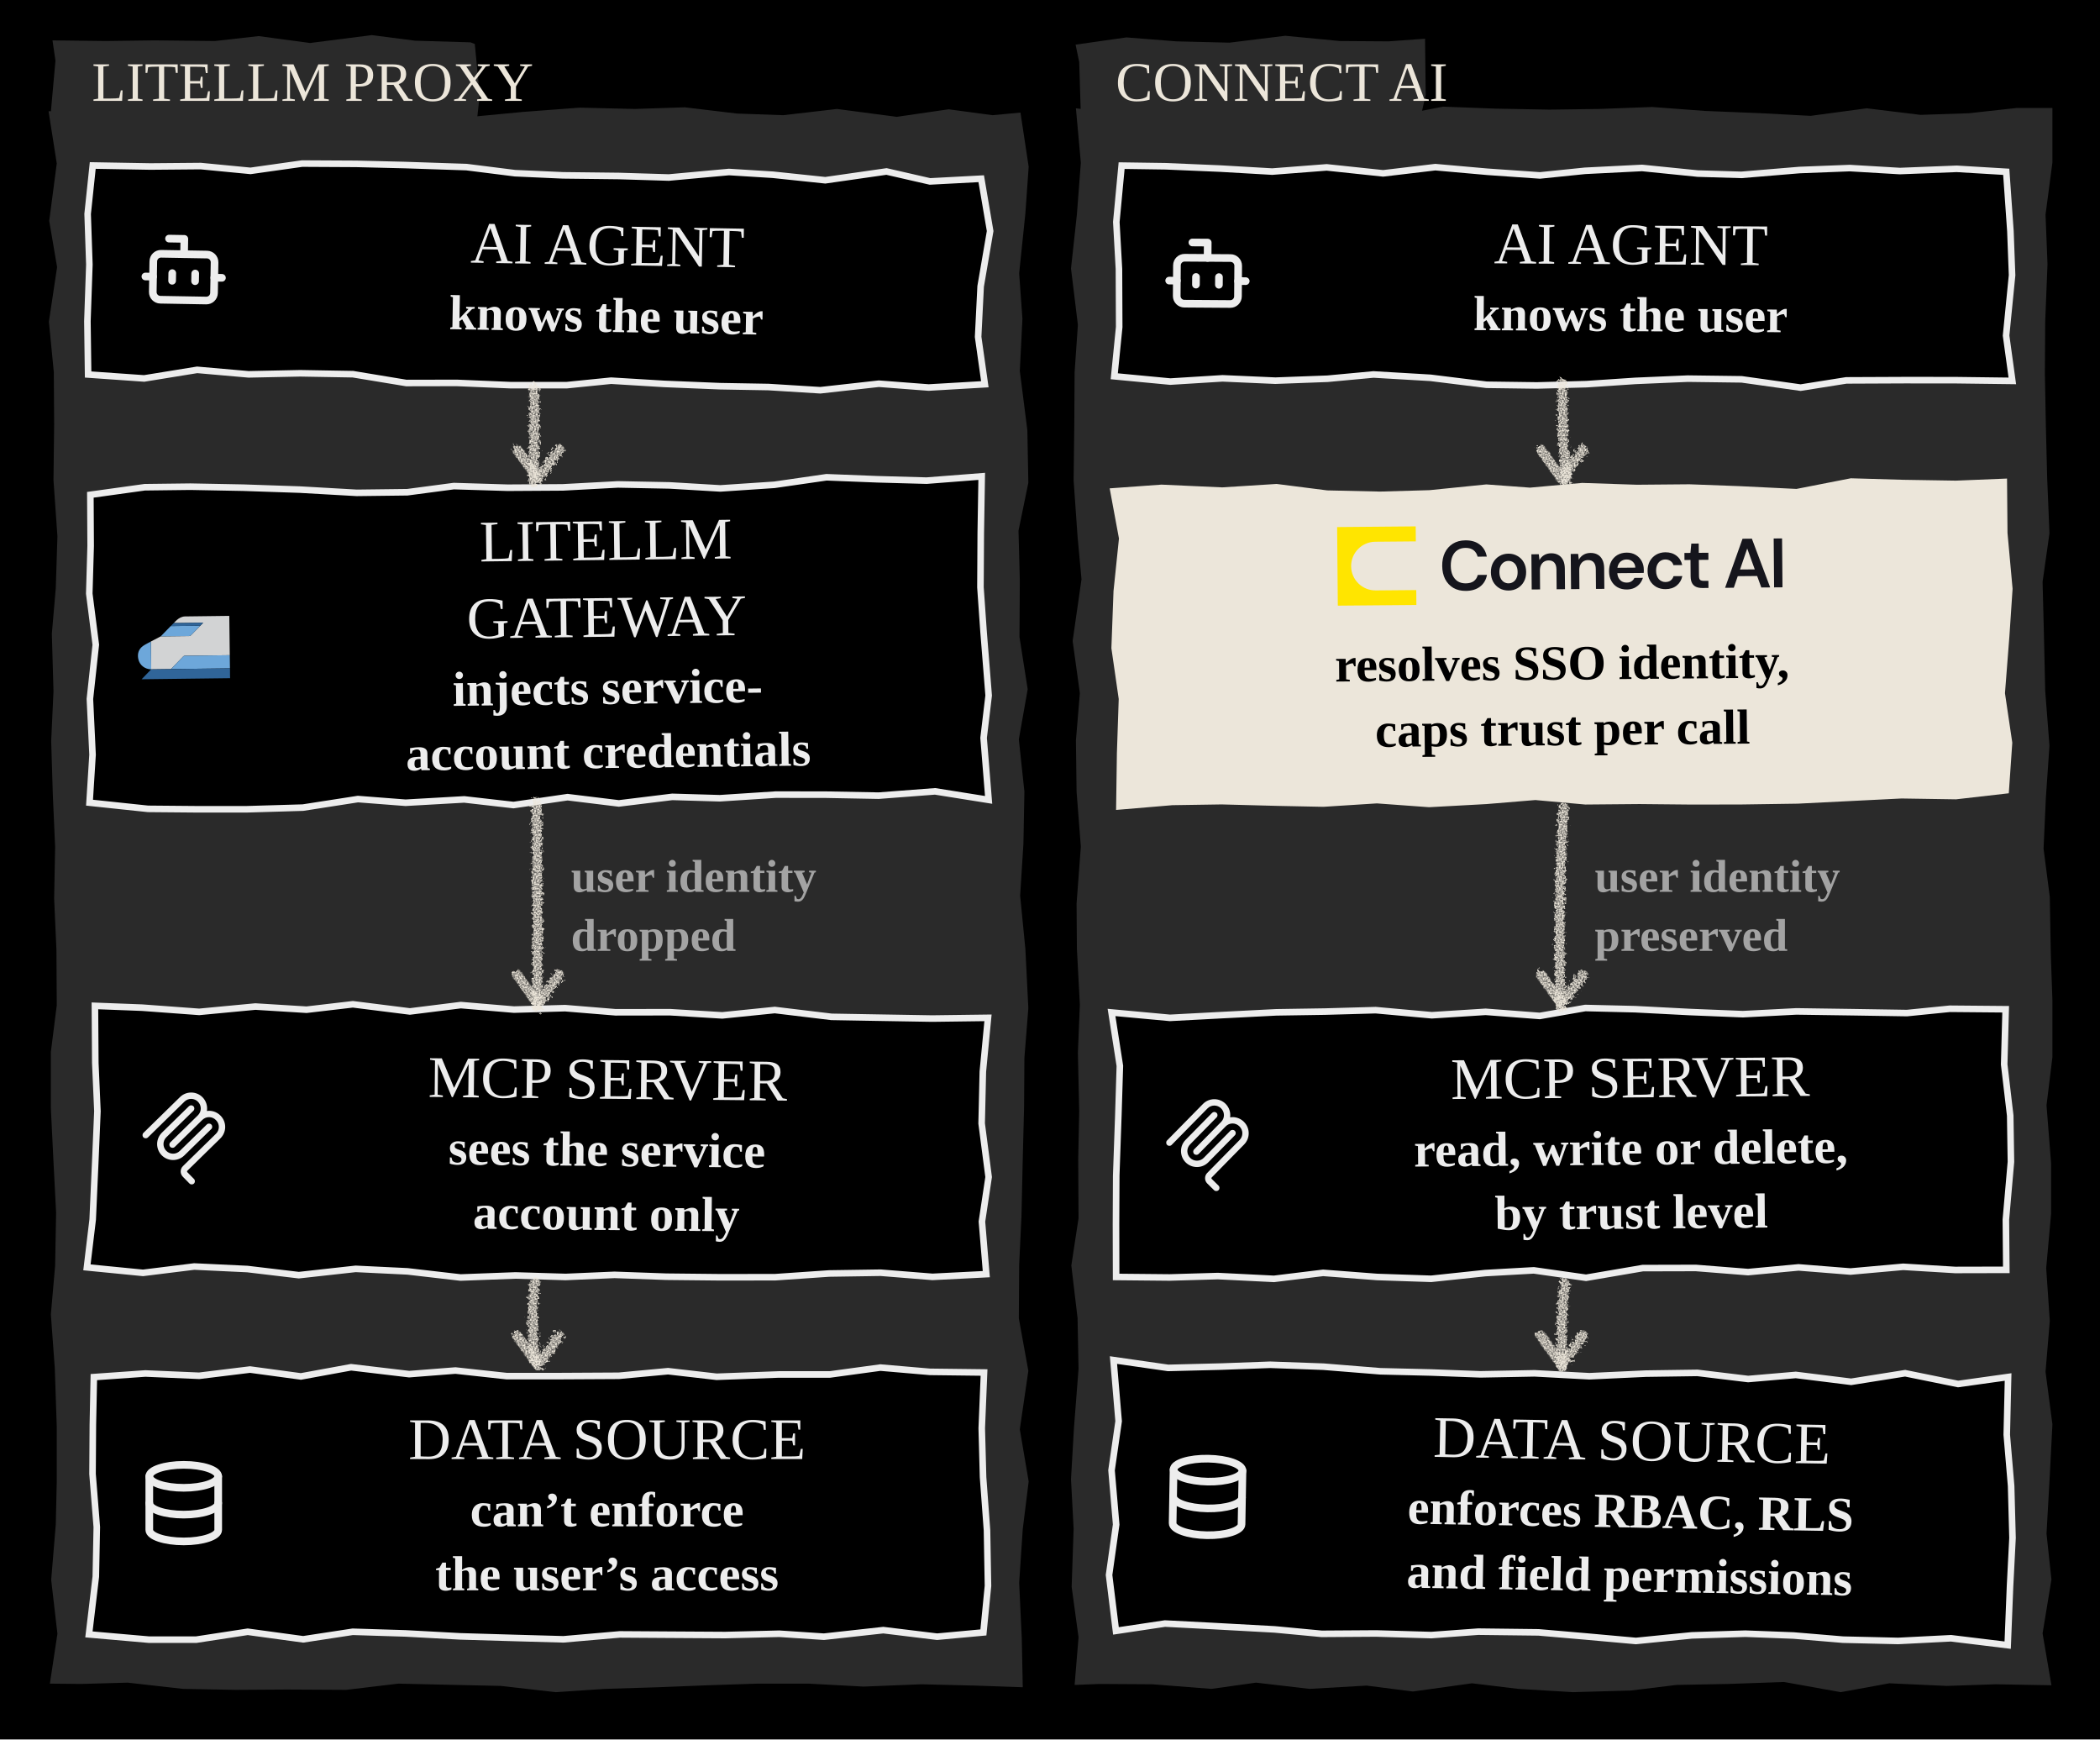
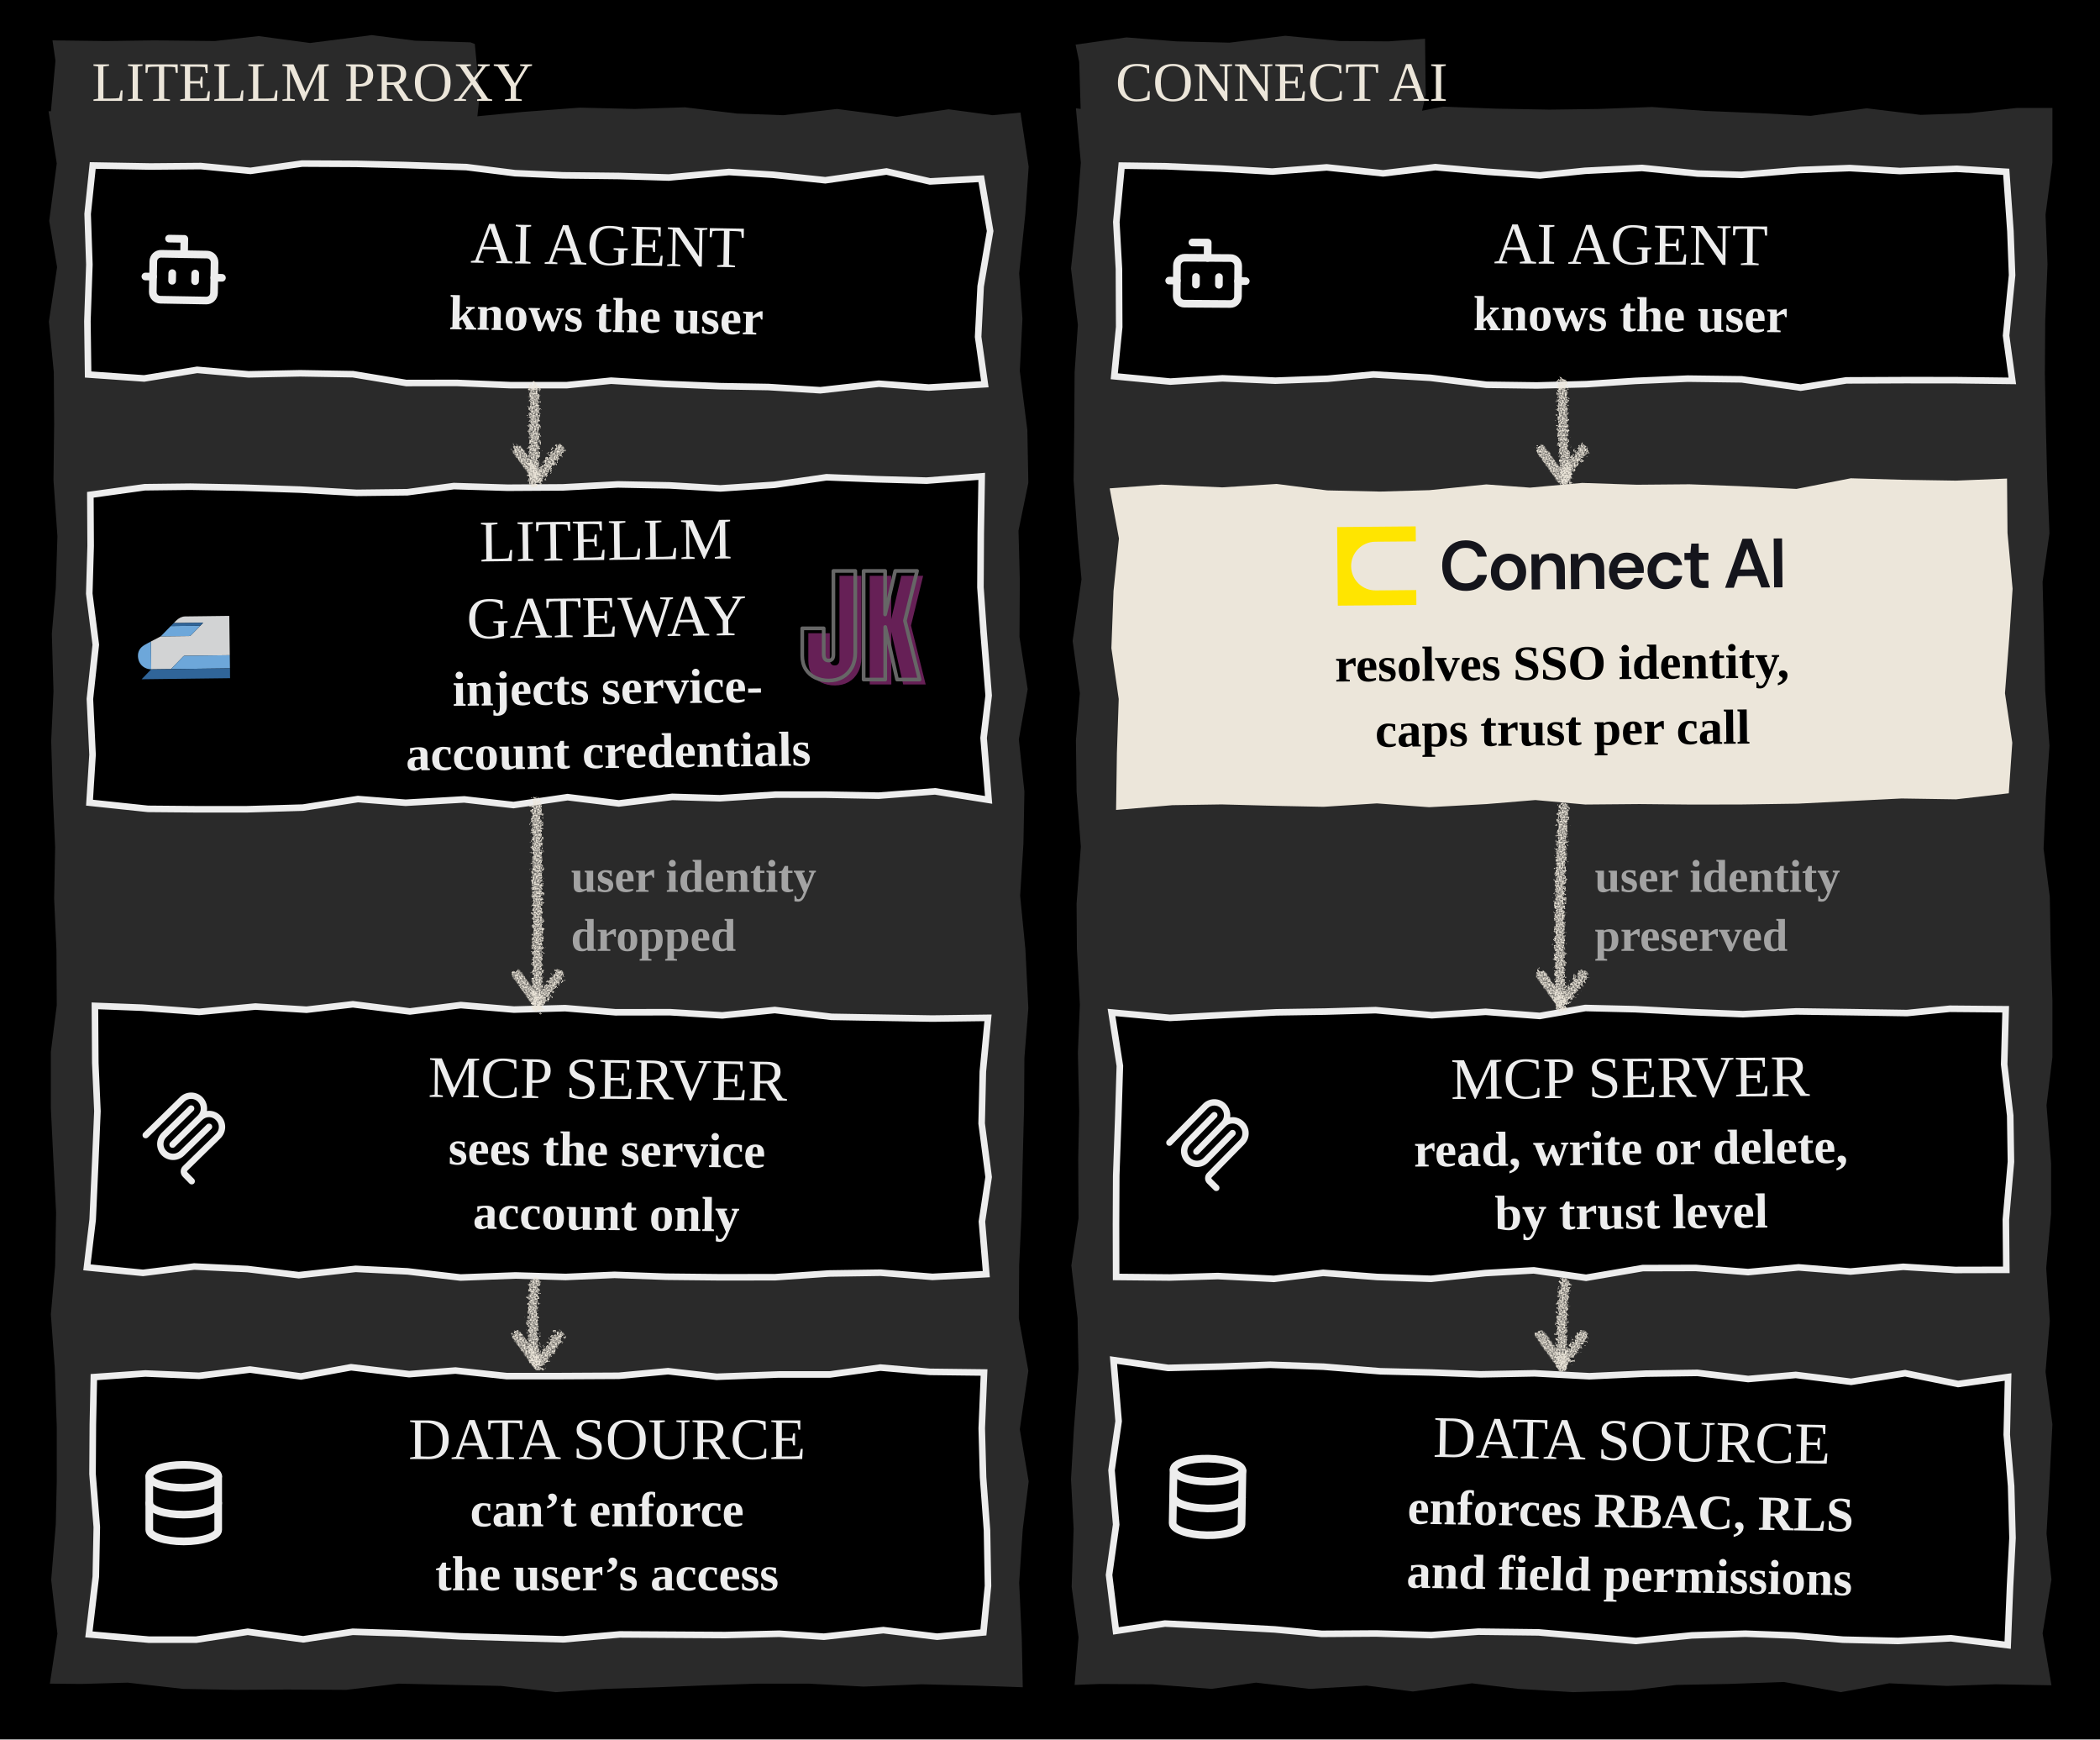
<svg xmlns="http://www.w3.org/2000/svg" viewBox="0 0 640 530" width="640" height="530" role="img" aria-label="MCP governance, credential-scoped versus passthrough identity. With the LiteLLM MCP proxy, the AI agent knows the user, but the LiteLLM gateway injects service-account credentials, so the user’s identity is dropped: the MCP server and the data source see only the service account and can’t enforce the user’s access rules. With CData Connect AI, the user’s SSO identity is resolved and a trust-level ceiling is enforced on every tool call (low: read, medium: create and update, high: delete), so the identity is preserved and the data source enforces the user’s RBAC, row-level security and field permissions.">
  <defs>
    <filter id="litellm-vs-cdata-connect-ai-identity-desktop-crayon-1" filterUnits="userSpaceOnUse" x="151.7" y="107" width="22.3" height="51">
      <feTurbulence type="fractalNoise" baseFrequency="1.2" numOctaves="2" seed="3" result="n" />
      <feDisplacementMap in="SourceGraphic" in2="n" scale="2.5" result="d" />
      <feTurbulence type="fractalNoise" baseFrequency="2.2" seed="8" result="g" />
      <feColorMatrix in="g" type="matrix" values="0 0 0 0 0  0 0 0 0 0  0 0 0 0 0  0 0 0 -1.6 1.5" result="holes" />
      <feComposite in="d" in2="holes" operator="in" />
    </filter>
    <filter id="litellm-vs-cdata-connect-ai-identity-desktop-crayon-2" filterUnits="userSpaceOnUse" x="146.6" y="126" width="34.8" height="31">
      <feTurbulence type="fractalNoise" baseFrequency="1.2" numOctaves="2" seed="3" result="n" />
      <feDisplacementMap in="SourceGraphic" in2="n" scale="2.5" result="d" />
      <feTurbulence type="fractalNoise" baseFrequency="2.2" seed="8" result="g" />
      <feColorMatrix in="g" type="matrix" values="0 0 0 0 0  0 0 0 0 0  0 0 0 0 0  0 0 0 -1.6 1.5" result="holes" />
      <feComposite in="d" in2="holes" operator="in" />
    </filter>
    <filter id="litellm-vs-cdata-connect-ai-identity-desktop-crayon-3" filterUnits="userSpaceOnUse" x="152.5" y="233.6" width="22.5" height="84.3">
      <feTurbulence type="fractalNoise" baseFrequency="1.2" numOctaves="2" seed="3" result="n" />
      <feDisplacementMap in="SourceGraphic" in2="n" scale="2.5" result="d" />
      <feTurbulence type="fractalNoise" baseFrequency="2.2" seed="8" result="g" />
      <feColorMatrix in="g" type="matrix" values="0 0 0 0 0  0 0 0 0 0  0 0 0 0 0  0 0 0 -1.6 1.5" result="holes" />
      <feComposite in="d" in2="holes" operator="in" />
    </filter>
    <filter id="litellm-vs-cdata-connect-ai-identity-desktop-crayon-4" filterUnits="userSpaceOnUse" x="146.6" y="286" width="34.8" height="31">
      <feTurbulence type="fractalNoise" baseFrequency="1.2" numOctaves="2" seed="3" result="n" />
      <feDisplacementMap in="SourceGraphic" in2="n" scale="2.5" result="d" />
      <feTurbulence type="fractalNoise" baseFrequency="2.2" seed="8" result="g" />
      <feColorMatrix in="g" type="matrix" values="0 0 0 0 0  0 0 0 0 0  0 0 0 0 0  0 0 0 -1.6 1.5" result="holes" />
      <feComposite in="d" in2="holes" operator="in" />
    </filter>
    <filter id="litellm-vs-cdata-connect-ai-identity-desktop-crayon-5" filterUnits="userSpaceOnUse" x="150.6" y="379.7" width="23.6" height="46.3">
      <feTurbulence type="fractalNoise" baseFrequency="1.2" numOctaves="2" seed="3" result="n" />
      <feDisplacementMap in="SourceGraphic" in2="n" scale="2.5" result="d" />
      <feTurbulence type="fractalNoise" baseFrequency="2.2" seed="8" result="g" />
      <feColorMatrix in="g" type="matrix" values="0 0 0 0 0  0 0 0 0 0  0 0 0 0 0  0 0 0 -1.6 1.5" result="holes" />
      <feComposite in="d" in2="holes" operator="in" />
    </filter>
    <filter id="litellm-vs-cdata-connect-ai-identity-desktop-crayon-6" filterUnits="userSpaceOnUse" x="146.6" y="396" width="34.8" height="31">
      <feTurbulence type="fractalNoise" baseFrequency="1.2" numOctaves="2" seed="3" result="n" />
      <feDisplacementMap in="SourceGraphic" in2="n" scale="2.5" result="d" />
      <feTurbulence type="fractalNoise" baseFrequency="2.2" seed="8" result="g" />
      <feColorMatrix in="g" type="matrix" values="0 0 0 0 0  0 0 0 0 0  0 0 0 0 0  0 0 0 -1.6 1.5" result="holes" />
      <feComposite in="d" in2="holes" operator="in" />
    </filter>
    <filter id="litellm-vs-cdata-connect-ai-identity-desktop-crayon-7" filterUnits="userSpaceOnUse" x="464.8" y="105.8" width="23.6" height="51.9">
      <feTurbulence type="fractalNoise" baseFrequency="1.2" numOctaves="2" seed="3" result="n" />
      <feDisplacementMap in="SourceGraphic" in2="n" scale="2.5" result="d" />
      <feTurbulence type="fractalNoise" baseFrequency="2.2" seed="8" result="g" />
      <feColorMatrix in="g" type="matrix" values="0 0 0 0 0  0 0 0 0 0  0 0 0 0 0  0 0 0 -1.6 1.5" result="holes" />
      <feComposite in="d" in2="holes" operator="in" />
    </filter>
    <filter id="litellm-vs-cdata-connect-ai-identity-desktop-crayon-8" filterUnits="userSpaceOnUse" x="458.6" y="126" width="34.8" height="31">
      <feTurbulence type="fractalNoise" baseFrequency="1.2" numOctaves="2" seed="3" result="n" />
      <feDisplacementMap in="SourceGraphic" in2="n" scale="2.5" result="d" />
      <feTurbulence type="fractalNoise" baseFrequency="2.2" seed="8" result="g" />
      <feColorMatrix in="g" type="matrix" values="0 0 0 0 0  0 0 0 0 0  0 0 0 0 0  0 0 0 -1.6 1.5" result="holes" />
      <feComposite in="d" in2="holes" operator="in" />
    </filter>
    <filter id="litellm-vs-cdata-connect-ai-identity-desktop-crayon-9" filterUnits="userSpaceOnUse" x="463.7" y="235.1" width="23.8" height="82.6">
      <feTurbulence type="fractalNoise" baseFrequency="1.2" numOctaves="2" seed="3" result="n" />
      <feDisplacementMap in="SourceGraphic" in2="n" scale="2.5" result="d" />
      <feTurbulence type="fractalNoise" baseFrequency="2.2" seed="8" result="g" />
      <feColorMatrix in="g" type="matrix" values="0 0 0 0 0  0 0 0 0 0  0 0 0 0 0  0 0 0 -1.6 1.5" result="holes" />
      <feComposite in="d" in2="holes" operator="in" />
    </filter>
    <filter id="litellm-vs-cdata-connect-ai-identity-desktop-crayon-10" filterUnits="userSpaceOnUse" x="458.6" y="286" width="34.8" height="31">
      <feTurbulence type="fractalNoise" baseFrequency="1.2" numOctaves="2" seed="3" result="n" />
      <feDisplacementMap in="SourceGraphic" in2="n" scale="2.5" result="d" />
      <feTurbulence type="fractalNoise" baseFrequency="2.2" seed="8" result="g" />
      <feColorMatrix in="g" type="matrix" values="0 0 0 0 0  0 0 0 0 0  0 0 0 0 0  0 0 0 -1.6 1.5" result="holes" />
      <feComposite in="d" in2="holes" operator="in" />
    </filter>
    <filter id="litellm-vs-cdata-connect-ai-identity-desktop-crayon-11" filterUnits="userSpaceOnUse" x="464.4" y="380.1" width="23.5" height="47.4">
      <feTurbulence type="fractalNoise" baseFrequency="1.2" numOctaves="2" seed="3" result="n" />
      <feDisplacementMap in="SourceGraphic" in2="n" scale="2.5" result="d" />
      <feTurbulence type="fractalNoise" baseFrequency="2.2" seed="8" result="g" />
      <feColorMatrix in="g" type="matrix" values="0 0 0 0 0  0 0 0 0 0  0 0 0 0 0  0 0 0 -1.6 1.5" result="holes" />
      <feComposite in="d" in2="holes" operator="in" />
    </filter>
    <filter id="litellm-vs-cdata-connect-ai-identity-desktop-crayon-12" filterUnits="userSpaceOnUse" x="458.6" y="396" width="34.8" height="31">
      <feTurbulence type="fractalNoise" baseFrequency="1.2" numOctaves="2" seed="3" result="n" />
      <feDisplacementMap in="SourceGraphic" in2="n" scale="2.5" result="d" />
      <feTurbulence type="fractalNoise" baseFrequency="2.2" seed="8" result="g" />
      <feColorMatrix in="g" type="matrix" values="0 0 0 0 0  0 0 0 0 0  0 0 0 0 0  0 0 0 -1.6 1.5" result="holes" />
      <feComposite in="d" in2="holes" operator="in" />
    </filter>
  </defs>
  <rect width="640" height="530" fill="#000000" />
  <path class="d-paper" d="M14.8,33.9 L31.8,33.9 L46.5,33.2 L62.4,33.1 L79.9,35.6 L95.7,33.7 L110.7,32.9 L126.8,33 L144.7,35.5 L159.4,34.1 L176.7,32.8 L193.4,33.2 L208.7,32.7 L224.6,34.6 L238.7,35.1 L255.1,33.2 L273.3,35.6 L289.1,33.3 L302.5,35.1 L311,34.3 L313.5,50.8 L312.5,65 L310.6,83.3 L311.6,97.1 L310.8,113 L313.1,131.1 L313.4,147.1 L310.4,161.7 L310.8,176.8 L310.7,194.1 L313.2,210 L310.5,225.3 L312.2,241.2 L311.9,257.1 L310.9,272.9 L312.5,289.2 L313.4,307.2 L312.2,322.3 L312.1,337.4 L311.7,353 L311.3,370.7 L310.6,385.5 L310.5,401.7 L313.4,417.7 L310.8,435.5 L313.5,451.4 L311.7,465.9 L310.6,482.3 L311.4,499.2 L311.7,514.1 L297.3,513.6 L280.8,513.2 L263.2,513.9 L246.4,513 L230.9,513 L215.7,513.5 L200.6,514.1 L184.4,514.6 L169.3,515.6 L152.7,513.7 L134.5,513.3 L121.4,513 L105.5,514.9 L87.5,514.8 L71.9,514.9 L55.8,514.6 L38.9,512.7 L24.7,513.1 L15.2,513 L17.5,497.8 L15.6,481.4 L17,464.5 L17.3,451.3 L17.3,434.8 L16.7,416.9 L15.5,400.5 L16.8,385.7 L17.1,369.5 L16.3,354 L15.5,337.7 L15.5,320.5 L17.3,306.3 L17.2,289.4 L16.5,273.8 L16.8,258.1 L16.1,242.2 L15.6,225.8 L16.3,210.6 L15.8,193.1 L17,179.2 L17.5,163.4 L16.3,146.3 L16.5,129.4 L16.4,113.4 L14.9,98 L17.4,81.4 L15,67.3 L17.3,49.8 Z" fill="#2a2a2a" />
  <path class="d-paper" d="M16,12.3 L32.3,12.5 L47,12.3 L65.5,12.5 L78.8,11 L94.5,13.1 L113.3,10.7 L126.5,12.4 L143.4,12.9 L144.7,13.4 L146.2,29 L145.3,37.1 L129,36.9 L113.4,35 L97.5,37.2 L80.6,36.5 L66,37.1 L49.5,35.3 L33.7,35.1 L18.6,36.4 L15.4,35.2 L16.9,18.5 Z" fill="#2a2a2a" />
  <text x="28" y="25" font-family="var(--font-anton, Anton), Impact, sans-serif" font-size="17" fill="#ece6da" text-anchor="start" dominant-baseline="central">LITELLM PROXY</text>
  <path class="d-paper" d="M327.9,33 L343.9,35 L358.7,34.2 L374.9,35.1 L393.3,32.7 L406.6,34 L425.3,35.3 L439.8,32.5 L455.8,33.1 L472.2,33.4 L487.3,33.2 L503.5,32.6 L519.6,33.8 L536.8,34.5 L551.8,35.3 L568.9,33 L585.3,35 L600.1,34.5 L614.6,32.9 L625.5,32.9 L625.5,49.5 L623.4,65.4 L624,80.5 L623.3,98 L623.2,113.8 L623.5,129.8 L623.9,145.7 L624.6,162.5 L622.5,177.3 L622.9,192.9 L623.3,210.5 L624.6,227.2 L623.5,243.1 L622.8,258.6 L624.7,273.3 L625,290.6 L625.5,304.8 L625.5,322.1 L623.7,336.8 L625.1,354.5 L625.1,369.8 L623.6,386.4 L624.7,402.5 L623.4,418 L625.5,434 L624.7,449.5 L623.7,467.3 L625.2,481.3 L622.5,497.7 L625.2,513.5 L608.2,513.2 L593.3,513.7 L575.8,512.9 L561,515.6 L543.7,512.5 L526.7,513.1 L510.9,513.4 L497,515.1 L479.4,515.6 L462.7,514.6 L448.6,512.9 L430.6,515.4 L416.5,513.6 L399.1,514.6 L382.8,512.7 L369.2,514.6 L351.2,513.2 L335.1,513.1 L327.5,513.4 L328.7,498.9 L326.6,483.5 L327.2,465.8 L326.4,450.7 L327.3,435.1 L328.7,417.1 L328.4,401.6 L326.5,385.6 L328.7,371.2 L328.6,353.1 L328.9,338.6 L328.5,320.8 L329.1,306.1 L328.2,289.1 L328.1,275.3 L329.4,258 L328.1,241.2 L327.9,225.6 L329.1,211.2 L326.9,195.3 L329.6,176.5 L328.4,163.5 L327.2,146.4 L327.4,129.6 L327.5,113.4 L328.5,99 L326.4,81.8 L328.2,65.3 L329.4,49.6 Z" fill="#2a2a2a" />
  <path class="d-paper" d="M327.8,13.6 L343.3,11.4 L358.5,12.6 L374.7,13 L391.7,10.9 L408.3,12.5 L423.2,12.6 L434.3,11.8 L434.5,28.9 L432.9,35.9 L416.9,35.7 L402,36.1 L385.7,37.2 L369.9,36 L354.4,37.4 L339,35.8 L329.4,35.1 L328.9,18.9 Z" fill="#2a2a2a" />
  <text x="340" y="25" font-family="var(--font-anton, Anton), Impact, sans-serif" font-size="17" fill="#ece6da" text-anchor="start" dominant-baseline="central">CONNECT AI</text>
  <g transform="rotate(1 164 84)">
    <path class="d-paper" d="M27.7,52.8 L45.3,52.8 L60.6,52.4 L75.8,53.6 L91.5,51.1 L108,50.9 L122.8,51 L141.6,51.3 L156.4,52.9 L171,53.3 L188.1,53.2 L203.3,53.4 L221.6,51.4 L235,52 L251,53.4 L269.6,50.4 L282.9,53.2 L298.5,52.1 L301.5,68 L298.9,84.9 L298.4,100.3 L300.7,114.7 L283.6,116 L268.4,115.1 L250.6,117.4 L234.8,116.7 L220,116.7 L203,116.3 L186.8,115.6 L173.3,117.2 L156.2,117.5 L139.8,117.1 L124.4,117.4 L108.1,115 L92,115 L76.3,115.6 L60.6,114.5 L44.5,117.4 L27.4,116.5 L26.9,100.3 L27.2,83 L26.4,67.6 Z" fill="#000000" stroke="#ededed" stroke-width="2" />
    <svg x="42" y="70" width="28" height="28" viewBox="0 0 24 24">
      <g fill="none" stroke="#ededed" stroke-width="2" stroke-linecap="round" stroke-linejoin="round">
        <path d="M12 8V4H8" />
        <rect width="16" height="12" x="4" y="8" rx="2" />
        <path d="M2 14h2" />
        <path d="M20 14h2" />
        <path d="M15 13v2" />
        <path d="M9 13v2" />
      </g>
    </svg>
    <text x="185" y="74.3" font-family="var(--font-anton, Anton), Impact, sans-serif" font-size="18" fill="#ededed" text-anchor="middle" dominant-baseline="central">AI AGENT</text>
    <text x="185" y="95.7" font-family="var(--font-hanken-grotesk, 'Hanken Grotesk'), Arial, sans-serif" font-size="15" font-weight="600" fill="#ededed" text-anchor="middle" dominant-baseline="central">knows the user</text>
  </g>
  <g transform="rotate(-0.7 164 196)">
    <path class="d-paper" d="M28.1,149.1 L44.7,147 L58.6,147 L74.7,147.5 L92,148.3 L109.3,149.5 L124.7,149.5 L138.9,147.8 L155.3,148.5 L172.1,148.6 L188.9,147.9 L204.7,148.4 L220.1,149.5 L236.6,148.6 L252.5,146.5 L268,147.3 L283,147.9 L299.8,146.8 L299.3,164.1 L299,180.6 L299.8,194.4 L301.1,213.6 L299.4,226.5 L300.7,245.4 L284.4,242.6 L267.2,243.7 L251,243.2 L235.8,243 L218.8,243.9 L204.3,243.3 L188,245.1 L172.4,243 L155.9,245.2 L140.9,243.3 L123,244.1 L108.5,242.8 L91.7,245.2 L74.4,245.5 L58.8,245.3 L44.5,245 L26.7,242.9 L27.8,228.3 L27.2,211.3 L29.2,194.8 L27.4,179.2 L28,164.7 Z" fill="#000000" stroke="#ededed" stroke-width="2" />
    <svg x="42" y="182" width="28" height="28" viewBox="0 0 512 512">
      <path d="M511.9 82.5c-.8-.1-1.4-.1-1.9-.1-81.6 0-163.2 0-244.8.1-8.5 0-16.6 2-24.4 5.4-15.7 6.9-27.4 18.8-39 30.7 10.8 0 21.6.1 32.4.1h126.3c1.5 0 2.9 0 4.9 1l-11.7 11.7c-18.7 18.6-37.5 37.1-56.1 55.8-3.4 3.4-6.8 4.9-11.7 4.9-50.7-.2-101.3-.1-152-.1-1.8 0-3.6-.1-5.5-.1-18.4 9.3-36.9 18.7-55.3 28 0 49.8 0 99.7-.1 149.5 0 1.8-.1 3.6-.2 5.5 36.8 0 73.5-.1 110.3-.1 12.5-12.5 24.9-25.1 37.4-37.6 10.7-10.7 21.5-21.4 32.1-32.2 2.3-2.4 4.7-3.4 8.1-3.4 81.6.1 163.2 0 244.7 0 2.1 0 4.2-.1 6.3-.1.1-.8.1-1.7.1-2.5V85c.2-.8.1-1.6.1-2.5" style="fill:#d2d3d4" />
      <path d="M183.2 374.8c12.5-12.5 24.9-25.1 37.4-37.6 10.7-10.7 21.5-21.4 32.1-32.2 2.3-2.4 4.7-3.4 8.1-3.4 81.6.1 163.2 0 244.7 0 2.1 0 4.2-.1 6.3-.1 0 24.4.1 48.8.1 73.2-1.8 0-3.6.1-5.5.1H296.7c-19.8 0-39.6 0-59.4.1-18 0-36.1-.1-54.1-.1M30.5 243.1C4.4 260.5-4 286.2 1.7 316.2c6.5 34.3 36.1 58 71.2 58.7.1-1.8.2-3.6.2-5.5 0-49.8.1-99.7.1-149.5-14.4 7.6-29.3 14.3-42.7 23.2m137.9-91.5c-13.4 13.4-26.6 26.8-40 40.2 1.8 0 3.6.1 5.5.1 50.7 0 101.3-.1 152 .1 4.9 0 8.3-1.4 11.7-4.9 17.2-17.4 34.7-34.6 52.1-51.9H184.8z" style="fill:#6da7da" />
      <path d="M511.8 411.3c0 6.1 0 12.2.1 18.3H24c-1.7 0-3.4-.1-5-.1 18-18.2 35.9-36.4 53.9-54.6 36.8 0 73.6-.1 110.4-.1 18.1.1 36.1.1 54.2.2 19.8 0 39.6-.1 59.4-.1h209.7c1.8 0 3.6-.1 5.5-.1-.2 12.1-.2 24.3-.3 36.5M365.4 119.6c-2-1-3.4-1-4.9-1H234.2c-10.8 0-21.6-.1-32.4-.1-5.6 5.6-11.3 11.2-17 16.8h164.8c1.3-1.3 2.7-2.6 4-4 4-3.8 7.9-7.8 11.8-11.7" style="fill:#306599" />
    </svg>
    <text x="185" y="164.8" font-family="var(--font-anton, Anton), Impact, sans-serif" font-size="18" fill="#ededed" text-anchor="middle" dominant-baseline="central">LITELLM</text>
    <text x="185" y="188.2" font-family="var(--font-anton, Anton), Impact, sans-serif" font-size="18" fill="#ededed" text-anchor="middle" dominant-baseline="central">GATEWAY</text>
    <text x="185" y="209.7" font-family="var(--font-hanken-grotesk, 'Hanken Grotesk'), Arial, sans-serif" font-size="15" font-weight="600" fill="#ededed" text-anchor="middle" dominant-baseline="central">injects service-</text>
    <text x="185" y="229.2" font-family="var(--font-hanken-grotesk, 'Hanken Grotesk'), Arial, sans-serif" font-size="15" font-weight="600" fill="#ededed" text-anchor="middle" dominant-baseline="central">account credentials</text>
  </g>
  <text x="174" y="267" font-family="var(--font-hanken-grotesk, 'Hanken Grotesk'), Arial, sans-serif" font-size="14" font-weight="700" fill="#a3a3a3" text-anchor="start" dominant-baseline="central">user identity</text>
  <text x="174" y="285" font-family="var(--font-hanken-grotesk, 'Hanken Grotesk'), Arial, sans-serif" font-size="14" font-weight="700" fill="#a3a3a3" text-anchor="start" dominant-baseline="central">dropped</text>
  <g transform="rotate(0.6 164 348)">
    <path class="d-paper" d="M28.5,307.9 L42.9,308.3 L60.3,309.4 L77.4,307.6 L93,308.4 L107.1,306.6 L124.5,308.6 L140,306.5 L156.2,307.7 L171.8,307.1 L187.2,308.2 L203.8,308 L219.7,308.8 L235.7,307 L253,308.9 L267.5,309 L283.7,309.1 L300.7,308.7 L299.3,325.1 L299.1,340.9 L301.4,357.2 L299.5,370.8 L301,386.8 L284.6,387.8 L268.8,386.7 L253.1,387.1 L236.7,388.4 L220.2,388.6 L203.5,388.6 L187.7,388.2 L172.8,389 L157.5,388.7 L140.8,389.5 L124.6,387.8 L108.8,387.2 L91.5,389.3 L75.8,387.6 L59.6,387 L44,389.1 L26.9,387.6 L28.5,373 L29.1,355.5 L29.6,340 L28.8,325.3 Z" fill="#000000" stroke="#ededed" stroke-width="2" />
    <svg x="42" y="334" width="28" height="28" viewBox="0 0 24 24">
      <g fill="#ededed">
        <path d="M13.85 0a4.16 4.16 0 0 0-2.95 1.217L1.456 10.66a.835.835 0 0 0 0 1.18.835.835 0 0 0 1.18 0l9.442-9.442a2.49 2.49 0 0 1 3.541 0 2.49 2.49 0 0 1 0 3.541L8.59 12.97l-.1.1a.835.835 0 0 0 0 1.18.835.835 0 0 0 1.18 0l.1-.098 7.03-7.034a2.49 2.49 0 0 1 3.542 0l.049.05a2.49 2.49 0 0 1 0 3.54l-8.54 8.54a1.96 1.96 0 0 0 0 2.755l1.753 1.753a.835.835 0 0 0 1.18 0 .835.835 0 0 0 0-1.18l-1.753-1.753a.266.266 0 0 1 0-.394l8.54-8.54a4.185 4.185 0 0 0 0-5.9l-.05-.05a4.16 4.16 0 0 0-2.95-1.218c-.2 0-.401.02-.6.048a4.17 4.17 0 0 0-1.17-3.552A4.16 4.16 0 0 0 13.85 0m0 3.333a.84.84 0 0 0-.59.245L6.275 10.56a4.186 4.186 0 0 0 0 5.902 4.186 4.186 0 0 0 5.902 0L19.16 9.48a.835.835 0 0 0 0-1.18.835.835 0 0 0-1.18 0l-6.985 6.984a2.49 2.49 0 0 1-3.54 0 2.49 2.49 0 0 1 0-3.54l6.983-6.985a.835.835 0 0 0 0-1.18.84.84 0 0 0-.59-.245" />
      </g>
    </svg>
    <text x="185" y="328.5" font-family="var(--font-anton, Anton), Impact, sans-serif" font-size="18" fill="#ededed" text-anchor="middle" dominant-baseline="central">MCP SERVER</text>
    <text x="185" y="350" font-family="var(--font-hanken-grotesk, 'Hanken Grotesk'), Arial, sans-serif" font-size="15" font-weight="600" fill="#ededed" text-anchor="middle" dominant-baseline="central">sees the service</text>
    <text x="185" y="369.5" font-family="var(--font-hanken-grotesk, 'Hanken Grotesk'), Arial, sans-serif" font-size="15" font-weight="600" fill="#ededed" text-anchor="middle" dominant-baseline="central">account only</text>
  </g>
  <g transform="rotate(0 164 458)">
    <path class="d-paper" d="M28.6,419.6 L44.3,418.5 L60.7,419.2 L76.2,417.3 L91.7,419.4 L107,416.6 L124.7,418.7 L138.8,417.6 L154.4,419.3 L170.4,419.3 L188.6,419.2 L203.6,417.8 L218.4,419.5 L237.3,418.8 L252.9,418.8 L268.3,416.7 L283.4,418 L299.9,418.2 L299.2,435.2 L299.6,450.1 L300.8,466.3 L301.1,483.2 L299.7,497.4 L285.6,498.7 L269.2,496.7 L251.1,498.7 L237.5,497.8 L221,498.2 L204.5,498.1 L188.9,498 L171.7,499.5 L157.3,499.1 L140.3,498.6 L123.6,497.7 L107.5,497.2 L92.4,499.5 L75.5,497.2 L59.8,499.6 L45.4,499.6 L27.1,498 L29.2,480.4 L29.5,465.3 L28.2,449.1 L28.3,434.1 Z" fill="#000000" stroke="#ededed" stroke-width="2" />
    <svg x="42" y="444" width="28" height="28" viewBox="0 0 24 24">
      <g fill="none" stroke="#ededed" stroke-width="2" stroke-linecap="round" stroke-linejoin="round">
        <ellipse cx="12" cy="5" rx="9" ry="3" />
        <path d="M3 5V19A9 3 0 0 0 21 19V5" />
        <path d="M3 12A9 3 0 0 0 21 12" />
      </g>
    </svg>
    <text x="185" y="438.5" font-family="var(--font-anton, Anton), Impact, sans-serif" font-size="18" fill="#ededed" text-anchor="middle" dominant-baseline="central">DATA SOURCE</text>
    <text x="185" y="460" font-family="var(--font-hanken-grotesk, 'Hanken Grotesk'), Arial, sans-serif" font-size="15" font-weight="600" fill="#ededed" text-anchor="middle" dominant-baseline="central">can’t enforce</text>
    <text x="185" y="479.5" font-family="var(--font-hanken-grotesk, 'Hanken Grotesk'), Arial, sans-serif" font-size="15" font-weight="600" fill="#ededed" text-anchor="middle" dominant-baseline="central">the user’s access</text>
  </g>
  <g transform="rotate(0.4 476 84)">
    <path class="d-paper" d="M341.6,51.4 L354.9,51.5 L371.8,52.1 L387.5,52.9 L404.1,51.5 L421.3,53.2 L437.2,51.2 L453.1,52.5 L469.1,53.5 L482.8,52 L500.2,51 L517.2,52.6 L530.5,52.9 L548.2,51.3 L563.5,50.6 L578.8,51.4 L596.1,50.6 L611.2,51.4 L612.6,69.5 L613.2,82.9 L611.5,101.3 L613.5,115.1 L595.8,115 L580.6,115.1 L562.9,115.3 L549,117.6 L531,115.2 L514.6,115.1 L498.6,115.9 L483.7,117 L468.6,117.5 L453.3,117.4 L436.2,115.4 L418.8,114.5 L404.8,115.9 L388.9,116.6 L372.8,116 L356.9,117.1 L339.8,115.6 L341.2,100.6 L341,82.9 L340.1,68.6 Z" fill="#000000" stroke="#ededed" stroke-width="2" />
    <svg x="354" y="70" width="28" height="28" viewBox="0 0 24 24">
      <g fill="none" stroke="#ededed" stroke-width="2" stroke-linecap="round" stroke-linejoin="round">
        <path d="M12 8V4H8" />
        <rect width="16" height="12" x="4" y="8" rx="2" />
        <path d="M2 14h2" />
        <path d="M20 14h2" />
        <path d="M15 13v2" />
        <path d="M9 13v2" />
      </g>
    </svg>
    <text x="497" y="74.3" font-family="var(--font-anton, Anton), Impact, sans-serif" font-size="18" fill="#ededed" text-anchor="middle" dominant-baseline="central">AI AGENT</text>
    <text x="497" y="95.7" font-family="var(--font-hanken-grotesk, 'Hanken Grotesk'), Arial, sans-serif" font-size="15" font-weight="600" fill="#ededed" text-anchor="middle" dominant-baseline="central">knows the user</text>
  </g>
  <g transform="rotate(-0.5 476 196)">
    <path class="d-paper" d="M338.6,147.6 L354.4,146.6 L372.9,147.6 L389.5,146.7 L404.9,148.8 L421,149.3 L436.1,149 L453.4,147.4 L466.7,148.5 L482.6,147.2 L499.3,147.9 L515.3,147.9 L530.5,148.6 L547.9,149.6 L564.5,146.5 L580.4,147.1 L596.5,147.5 L612.1,147 L612.1,163.6 L613.5,180.6 L612.4,195.1 L610.9,212.4 L613,227.5 L611.8,242.9 L595.7,244.6 L579.1,244.2 L564.5,244.8 L547.5,245.5 L530.4,245.6 L515.4,245.5 L499.2,245.2 L482.7,245.2 L467.5,243.7 L452.6,244.8 L435.1,245.6 L419.2,244.3 L402.9,245.2 L389,244.8 L371.9,244.2 L356.9,244.3 L339.7,245.6 L340.1,228.3 L340.8,211.8 L338.7,196.3 L339.5,178.9 L341.3,162.9 Z" fill="#ece6da" />
    <svg x="407.8" y="160" width="136.4" height="24" viewBox="0 0 875 154">
      <path d="M0 0H153.658V29.329H74.305C48.019 29.329 26.71 50.638 26.71 76.924C26.71 103.21 48.019 124.519 74.305 124.519H153.658V153.659H0V0Z" fill="#FFE500" />
      <path d="M853.47 125.364V29.79H869.854V125.364H853.47Z" fill="#15151C" />
      <path d="M757.584 125.364L792.536 29.79H810.832L845.785 125.364H828.445L801.548 48.904L774.651 125.364H757.584ZM773.149 102.835L777.518 89.865H824.622L828.991 102.835H773.149Z" fill="#15151C" />
      <path d="M713.341 125.364C708.699 125.364 704.649 124.635 701.19 123.179C697.822 121.723 695.182 119.311 693.271 115.943C691.359 112.575 690.404 108.024 690.404 102.289V70.34H678.662V56.55H690.404L692.315 38.391H706.788V56.55H725.493V70.34H706.788V102.289C706.788 105.748 707.516 108.16 708.972 109.526C710.52 110.8 713.068 111.437 716.618 111.437H725.083V125.364H713.341Z" fill="#15151C" />
      <path d="M641.266 127.002C634.531 127.002 628.478 125.5 623.107 122.496C617.828 119.402 613.686 115.169 610.683 109.799C607.77 104.337 606.313 98.148 606.313 91.23C606.313 84.039 607.77 77.759 610.683 72.388C613.686 66.927 617.828 62.649 623.107 59.554C628.478 56.459 634.576 54.912 641.403 54.912C649.959 54.912 657.15 57.188 662.975 61.739C668.801 66.199 672.532 72.343 674.171 80.171H656.968C656.057 76.712 654.146 73.981 651.233 71.979C648.411 69.976 645.044 68.975 641.13 68.975C637.762 68.975 634.667 69.84 631.845 71.569C629.115 73.299 626.93 75.802 625.292 79.079C623.744 82.355 622.971 86.315 622.971 90.957C622.971 94.507 623.426 97.647 624.336 100.378C625.246 103.108 626.521 105.43 628.159 107.341C629.888 109.162 631.845 110.572 634.03 111.574C636.214 112.575 638.581 113.075 641.13 113.075C643.769 113.075 646.136 112.666 648.229 111.847C650.414 110.936 652.234 109.617 653.691 107.887C655.238 106.158 656.33 104.11 656.968 101.743H674.171C672.532 109.389 668.801 115.533 662.975 120.175C657.15 124.726 649.913 127.002 641.266 127.002Z" fill="#15151C" />
      <path d="M565.518 127.002C558.691 127.002 552.684 125.546 547.495 122.633C542.307 119.629 538.256 115.442 535.344 110.072C532.431 104.701 530.975 98.512 530.975 91.503C530.975 84.221 532.385 77.85 535.207 72.388C538.12 66.927 542.17 62.649 547.359 59.554C552.638 56.459 558.737 54.912 565.654 54.912C572.39 54.912 578.261 56.414 583.267 59.418C588.273 62.421 592.142 66.472 594.873 71.569C597.603 76.575 598.969 82.219 598.969 88.499C598.969 89.41 598.969 90.411 598.969 91.503C598.969 92.595 598.878 93.733 598.695 94.916H542.717V84.403H582.448C582.266 79.397 580.582 75.483 577.396 72.661C574.21 69.749 570.251 68.292 565.518 68.292C562.15 68.292 559.055 69.066 556.233 70.613C553.412 72.161 551.182 74.482 549.543 77.577C547.905 80.58 547.086 84.403 547.086 89.046V93.005C547.086 97.283 547.859 100.969 549.407 104.064C551.045 107.159 553.23 109.526 555.96 111.164C558.782 112.711 561.922 113.485 565.381 113.485C569.204 113.485 572.344 112.666 574.802 111.027C577.351 109.389 579.217 107.205 580.4 104.474H597.057C595.783 108.752 593.689 112.62 590.777 116.079C587.864 119.447 584.268 122.132 579.99 124.135C575.712 126.046 570.888 127.002 565.518 127.002Z" fill="#15151C" />
      <path d="M456.356 125.364V56.55H470.829L472.058 68.019C474.151 64.014 477.155 60.828 481.069 58.462C484.983 56.095 489.625 54.912 494.996 54.912C500.548 54.912 505.281 56.095 509.195 58.462C513.109 60.737 516.113 64.105 518.206 68.565C520.391 73.025 521.483 78.578 521.483 85.222V125.364H505.099V86.724C505.099 80.99 503.825 76.575 501.276 73.481C498.728 70.386 494.95 68.838 489.944 68.838C486.667 68.838 483.709 69.612 481.069 71.159C478.52 72.707 476.472 74.983 474.925 77.986C473.469 80.899 472.741 84.449 472.741 88.636V125.364H456.356Z" fill="#15151C" />
      <path d="M379.417 125.364V56.55H393.89L395.119 68.019C397.212 64.014 400.216 60.828 404.13 58.462C408.044 56.095 412.686 54.912 418.057 54.912C423.609 54.912 428.342 56.095 432.256 58.462C436.17 60.737 439.174 64.105 441.267 68.565C443.452 73.025 444.544 78.578 444.544 85.222V125.364H428.16V86.724C428.16 80.99 426.886 76.575 424.337 73.481C421.789 70.386 418.011 68.838 413.005 68.838C409.728 68.838 406.77 69.612 404.13 71.159C401.582 72.707 399.533 74.983 397.986 77.986C396.53 80.899 395.802 84.449 395.802 88.636V125.364H379.417Z" fill="#15151C" />
      <path d="M334.297 127.002C327.744 127.002 321.827 125.5 316.548 122.496C311.359 119.402 307.263 115.169 304.26 109.799C301.347 104.337 299.891 98.102 299.891 91.094C299.891 83.903 301.392 77.622 304.396 72.252C307.4 66.79 311.496 62.558 316.684 59.554C321.964 56.459 327.88 54.912 334.434 54.912C340.987 54.912 346.858 56.459 352.047 59.554C357.326 62.558 361.422 66.745 364.335 72.115C367.338 77.486 368.84 83.766 368.84 90.957C368.84 98.148 367.338 104.428 364.335 109.799C361.331 115.169 357.189 119.402 351.91 122.496C346.722 125.5 340.851 127.002 334.297 127.002ZM334.297 112.939C337.574 112.939 340.532 112.12 343.172 110.481C345.903 108.843 348.087 106.385 349.726 103.108C351.364 99.832 352.183 95.781 352.183 90.957C352.183 86.133 351.364 82.128 349.726 78.942C348.178 75.665 346.039 73.207 343.308 71.569C340.669 69.931 337.711 69.112 334.434 69.112C331.248 69.112 328.29 69.931 325.559 71.569C322.828 73.207 320.644 75.665 319.005 78.942C317.367 82.128 316.548 86.133 316.548 90.957C316.548 95.781 317.367 99.832 319.005 103.108C320.644 106.385 322.783 108.843 325.422 110.481C328.153 112.12 331.111 112.939 334.297 112.939Z" fill="#15151C" />
      <path d="M250.681 127.002C241.214 127.002 233.022 124.954 226.105 120.858C219.278 116.671 213.999 110.891 210.267 103.518C206.626 96.054 204.805 87.453 204.805 77.713C204.805 67.883 206.626 59.281 210.267 51.908C213.999 44.444 219.278 38.619 226.105 34.432C233.022 30.245 241.214 28.151 250.681 28.151C262.059 28.151 271.343 30.973 278.534 36.616C285.725 42.169 290.276 50.042 292.187 60.237H274.165C272.89 54.867 270.296 50.634 266.382 47.539C262.468 44.444 257.189 42.897 250.544 42.897C244.537 42.897 239.349 44.308 234.979 47.13C230.701 49.86 227.379 53.865 225.012 59.145C222.737 64.333 221.599 70.522 221.599 77.713C221.599 84.904 222.737 91.094 225.012 96.282C227.379 101.379 230.701 105.339 234.979 108.16C239.349 110.891 244.537 112.256 250.544 112.256C257.189 112.256 262.468 110.845 266.382 108.024C270.296 105.111 272.89 101.106 274.165 96.009H292.187C290.367 105.657 285.816 113.258 278.534 118.81C271.343 124.271 262.059 127.002 250.681 127.002Z" fill="#15151C" />
    </svg>
    <text x="476" y="202" font-family="var(--font-hanken-grotesk, 'Hanken Grotesk'), Arial, sans-serif" font-size="15" font-weight="600" fill="#000000" text-anchor="middle" dominant-baseline="central">resolves SSO identity,</text>
    <text x="476" y="222" font-family="var(--font-hanken-grotesk, 'Hanken Grotesk'), Arial, sans-serif" font-size="15" font-weight="600" fill="#000000" text-anchor="middle" dominant-baseline="central">caps trust per call</text>
  </g>
  <text x="486" y="267" font-family="var(--font-hanken-grotesk, 'Hanken Grotesk'), Arial, sans-serif" font-size="14" font-weight="700" fill="#a3a3a3" text-anchor="start" dominant-baseline="central">user identity</text>
  <text x="486" y="285" font-family="var(--font-hanken-grotesk, 'Hanken Grotesk'), Arial, sans-serif" font-size="14" font-weight="700" fill="#a3a3a3" text-anchor="start" dominant-baseline="central">preserved</text>
  <g transform="rotate(-0.5 476 348)">
    <path class="d-paper" d="M339.1,307.3 L356.9,309.1 L372.7,308.4 L389.3,307.7 L404.2,307.6 L419.6,307.3 L436.7,309 L453.1,308.1 L469.6,309.5 L483.5,307.2 L498.7,307.7 L515.2,308.7 L531.5,309.5 L547.8,308.8 L565.2,309.2 L581.5,309.6 L594.6,308.4 L611.6,308.7 L611,325.5 L612.7,341.1 L612.8,355.2 L611.1,372.8 L611.1,388.1 L595.5,388 L579.7,386.9 L563.6,388.2 L547.8,386.8 L532.4,388.1 L516.5,386.7 L500.3,386.6 L483,389.4 L467.1,387 L452.3,387.7 L435.8,389.3 L419.3,388.6 L402.9,387.2 L387.9,388.9 L370.8,387.9 L356.1,388.2 L339.8,387.9 L339.9,371.8 L340.1,357 L340.9,338.8 L341.5,323.6 Z" fill="#000000" stroke="#ededed" stroke-width="2" />
    <svg x="354" y="334" width="28" height="28" viewBox="0 0 24 24">
      <g fill="#ededed">
        <path d="M13.85 0a4.16 4.16 0 0 0-2.95 1.217L1.456 10.66a.835.835 0 0 0 0 1.18.835.835 0 0 0 1.18 0l9.442-9.442a2.49 2.49 0 0 1 3.541 0 2.49 2.49 0 0 1 0 3.541L8.59 12.97l-.1.1a.835.835 0 0 0 0 1.18.835.835 0 0 0 1.18 0l.1-.098 7.03-7.034a2.49 2.49 0 0 1 3.542 0l.049.05a2.49 2.49 0 0 1 0 3.54l-8.54 8.54a1.96 1.96 0 0 0 0 2.755l1.753 1.753a.835.835 0 0 0 1.18 0 .835.835 0 0 0 0-1.18l-1.753-1.753a.266.266 0 0 1 0-.394l8.54-8.54a4.185 4.185 0 0 0 0-5.9l-.05-.05a4.16 4.16 0 0 0-2.95-1.218c-.2 0-.401.02-.6.048a4.17 4.17 0 0 0-1.17-3.552A4.16 4.16 0 0 0 13.85 0m0 3.333a.84.84 0 0 0-.59.245L6.275 10.56a4.186 4.186 0 0 0 0 5.902 4.186 4.186 0 0 0 5.902 0L19.16 9.48a.835.835 0 0 0 0-1.18.835.835 0 0 0-1.18 0l-6.985 6.984a2.49 2.49 0 0 1-3.54 0 2.49 2.49 0 0 1 0-3.54l6.983-6.985a.835.835 0 0 0 0-1.18.84.84 0 0 0-.59-.245" />
      </g>
    </svg>
    <text x="497" y="328.5" font-family="var(--font-anton, Anton), Impact, sans-serif" font-size="18" fill="#ededed" text-anchor="middle" dominant-baseline="central">MCP SERVER</text>
    <text x="497" y="350" font-family="var(--font-hanken-grotesk, 'Hanken Grotesk'), Arial, sans-serif" font-size="15" font-weight="600" fill="#ededed" text-anchor="middle" dominant-baseline="central">read, write or delete,</text>
    <text x="497" y="369.5" font-family="var(--font-hanken-grotesk, 'Hanken Grotesk'), Arial, sans-serif" font-size="15" font-weight="600" fill="#ededed" text-anchor="middle" dominant-baseline="central">by trust level</text>
  </g>
  <g transform="rotate(1 476 458)">
    <path class="d-paper" d="M338.6,416.8 L355.3,418.9 L371.7,418.2 L386.4,417.4 L402.6,417.7 L420,418.8 L435.5,418.9 L450.5,419.2 L467,418.6 L483.7,419.2 L500.9,418.1 L516.6,417.6 L532.1,419.2 L546.6,417.7 L563.5,419.5 L579.9,416.6 L596.1,419.6 L611.3,417.2 L611.2,434.8 L612.8,450.4 L613.5,466.2 L613,481 L612.6,498.9 L595.3,497.1 L579.2,498.2 L562.4,498.1 L547.3,497.1 L532.6,496.8 L516.3,497.6 L499.3,499.6 L484.1,498.5 L469.6,497.5 L451.2,497.6 L436.9,498.9 L420.1,498.7 L403.5,499.1 L389.2,498 L370.4,497.3 L355.7,496.8 L340.8,499.3 L338.4,482.3 L340.3,466.9 L338.6,450.4 L340.5,435.4 Z" fill="#000000" stroke="#ededed" stroke-width="2" />
    <svg x="354" y="444" width="28" height="28" viewBox="0 0 24 24">
      <g fill="none" stroke="#ededed" stroke-width="2" stroke-linecap="round" stroke-linejoin="round">
        <ellipse cx="12" cy="5" rx="9" ry="3" />
        <path d="M3 5V19A9 3 0 0 0 21 19V5" />
        <path d="M3 12A9 3 0 0 0 21 12" />
      </g>
    </svg>
    <text x="497" y="438.5" font-family="var(--font-anton, Anton), Impact, sans-serif" font-size="18" fill="#ededed" text-anchor="middle" dominant-baseline="central">DATA SOURCE</text>
    <text x="497" y="460" font-family="var(--font-hanken-grotesk, 'Hanken Grotesk'), Arial, sans-serif" font-size="15" font-weight="600" fill="#ededed" text-anchor="middle" dominant-baseline="central">enforces RBAC, RLS</text>
    <text x="497" y="479.5" font-family="var(--font-hanken-grotesk, 'Hanken Grotesk'), Arial, sans-serif" font-size="15" font-weight="600" fill="#ededed" text-anchor="middle" dominant-baseline="central">and field permissions</text>
  </g>
  <g class="d-flow">
    <path d="M162.7,118 Q163,133.4 162.7,147" fill="none" stroke="#ece6da" stroke-width="3" stroke-linecap="round" stroke-linejoin="round" filter="url(#litellm-vs-cdata-connect-ai-identity-desktop-crayon-1)" />
    <path d="M157.6,137 L164,146 L170.4,137" fill="none" stroke="#ece6da" stroke-width="3" stroke-linecap="round" stroke-linejoin="round" filter="url(#litellm-vs-cdata-connect-ai-identity-desktop-crayon-2)" />
  </g>
  <g class="d-flow">
    <path d="M163.5,244.6 Q164,275.5 163.7,306.9" fill="none" stroke="#ece6da" stroke-width="3" stroke-linecap="round" stroke-linejoin="round" filter="url(#litellm-vs-cdata-connect-ai-identity-desktop-crayon-3)" />
    <path d="M157.6,297 L164,306 L170.4,297" fill="none" stroke="#ece6da" stroke-width="3" stroke-linecap="round" stroke-linejoin="round" filter="url(#litellm-vs-cdata-connect-ai-identity-desktop-crayon-4)" />
  </g>
  <g class="d-flow">
    <path d="M163,390.7 Q161.6,402.1 163.2,415" fill="none" stroke="#ece6da" stroke-width="3" stroke-linecap="round" stroke-linejoin="round" filter="url(#litellm-vs-cdata-connect-ai-identity-desktop-crayon-5)" />
    <path d="M157.6,407 L164,416 L170.4,407" fill="none" stroke="#ece6da" stroke-width="3" stroke-linecap="round" stroke-linejoin="round" filter="url(#litellm-vs-cdata-connect-ai-identity-desktop-crayon-6)" />
  </g>
  <g class="d-flow">
    <path d="M476.2,116.8 Q475.8,130.8 477.4,146.7" fill="none" stroke="#ece6da" stroke-width="3" stroke-linecap="round" stroke-linejoin="round" filter="url(#litellm-vs-cdata-connect-ai-identity-desktop-crayon-7)" />
    <path d="M469.6,137 L476,146 L482.4,137" fill="none" stroke="#ece6da" stroke-width="3" stroke-linecap="round" stroke-linejoin="round" filter="url(#litellm-vs-cdata-connect-ai-identity-desktop-crayon-8)" />
  </g>
  <g class="d-flow">
    <path d="M476.5,246.1 Q474.7,275.3 475.6,306.7" fill="none" stroke="#ece6da" stroke-width="3" stroke-linecap="round" stroke-linejoin="round" filter="url(#litellm-vs-cdata-connect-ai-identity-desktop-crayon-9)" />
    <path d="M469.6,297 L476,306 L482.4,297" fill="none" stroke="#ece6da" stroke-width="3" stroke-linecap="round" stroke-linejoin="round" filter="url(#litellm-vs-cdata-connect-ai-identity-desktop-crayon-10)" />
  </g>
  <g class="d-flow">
    <path d="M476.9,391.1 Q475.4,404.3 476.1,416.5" fill="none" stroke="#ece6da" stroke-width="3" stroke-linecap="round" stroke-linejoin="round" filter="url(#litellm-vs-cdata-connect-ai-identity-desktop-crayon-11)" />
    <path d="M469.6,407 L476,416 L482.4,407" fill="none" stroke="#ece6da" stroke-width="3" stroke-linecap="round" stroke-linejoin="round" filter="url(#litellm-vs-cdata-connect-ai-identity-desktop-crayon-12)" />
  </g>
+   <g class="jk-mark" opacity="0.4" aria-hidden="true" transform="translate(245.63 175.45) scale(0.331)">
+     <path d="M26.59 100.91 Q19.83 100.91 14.26 98.3 Q8.69 95.68 5.43 90.54 Q2.16 85.4 2.16 77.9 L2.16 52.84 L21.93 52.84 L21.93 76.7 Q21.93 79.32 22.98 80.91 Q24.03 82.5 26.36 82.5 Q30.85 82.5 30.85 76.99 L30.85 0 L51.02 0 L51.02 75 Q51.02 82.95 47.9 88.78 Q44.77 94.6 39.26 97.76 Q33.75 100.91 26.59 100.91 Z M58.69 100 L58.69 0 L78.47 0 L78.47 40.06 L87.78 0 L107.9 0 L96.7 45.8 L110.23 100 L89.49 100 L78.58 51.59 L78.58 100 Z" fill="#ff4fd8" />
+     <path d="M26.59 100.91 Q19.83 100.91 14.26 98.3 Q8.69 95.68 5.43 90.54 Q2.16 85.4 2.16 77.9 L2.16 52.84 L21.93 52.84 L21.93 76.7 Q21.93 79.32 22.98 80.91 Q24.03 82.5 26.36 82.5 Q30.85 82.5 30.85 76.99 L30.85 0 L51.02 0 L51.02 75 Q51.02 82.95 47.9 88.78 Q44.77 94.6 39.26 97.76 Q33.75 100.91 26.59 100.91 Z M58.69 100 L58.69 0 L78.47 0 L78.47 40.06 L87.78 0 L107.9 0 L96.7 45.8 L110.23 100 L89.49 100 L78.58 51.59 L78.58 100 Z" fill="none" stroke="#fff" stroke-width="3.4" stroke-linejoin="round" transform="translate(-5.6 -4.5)" />
+   </g>
</svg>
